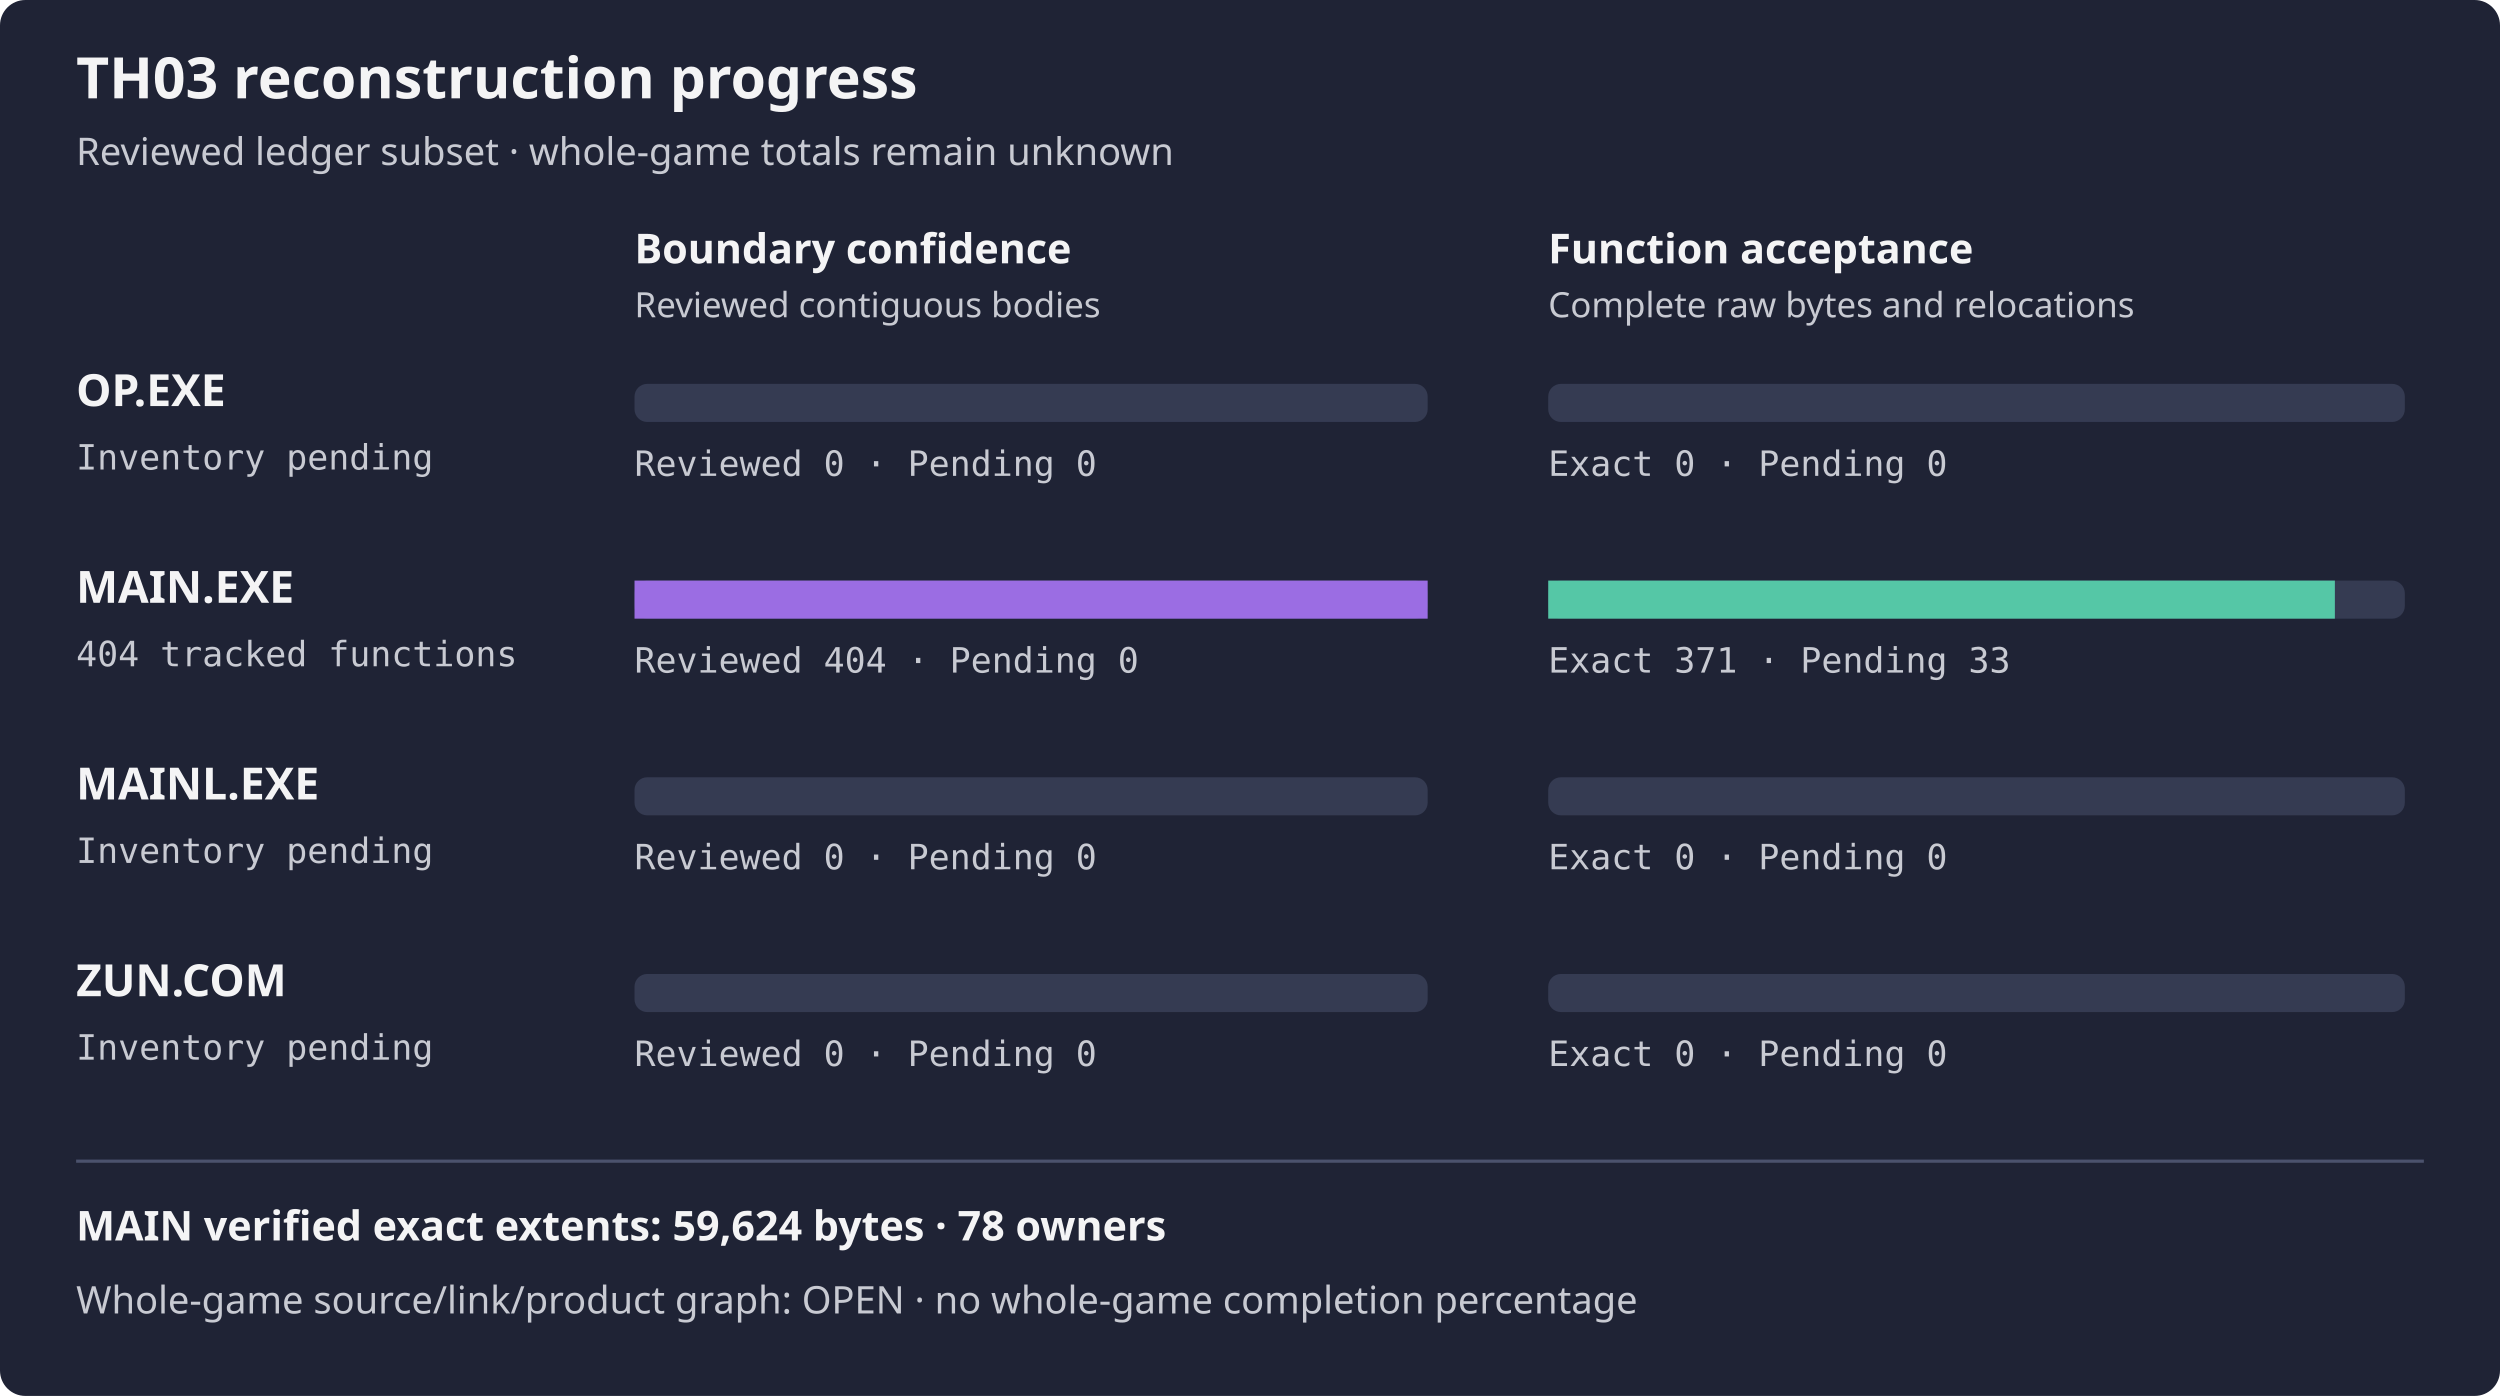
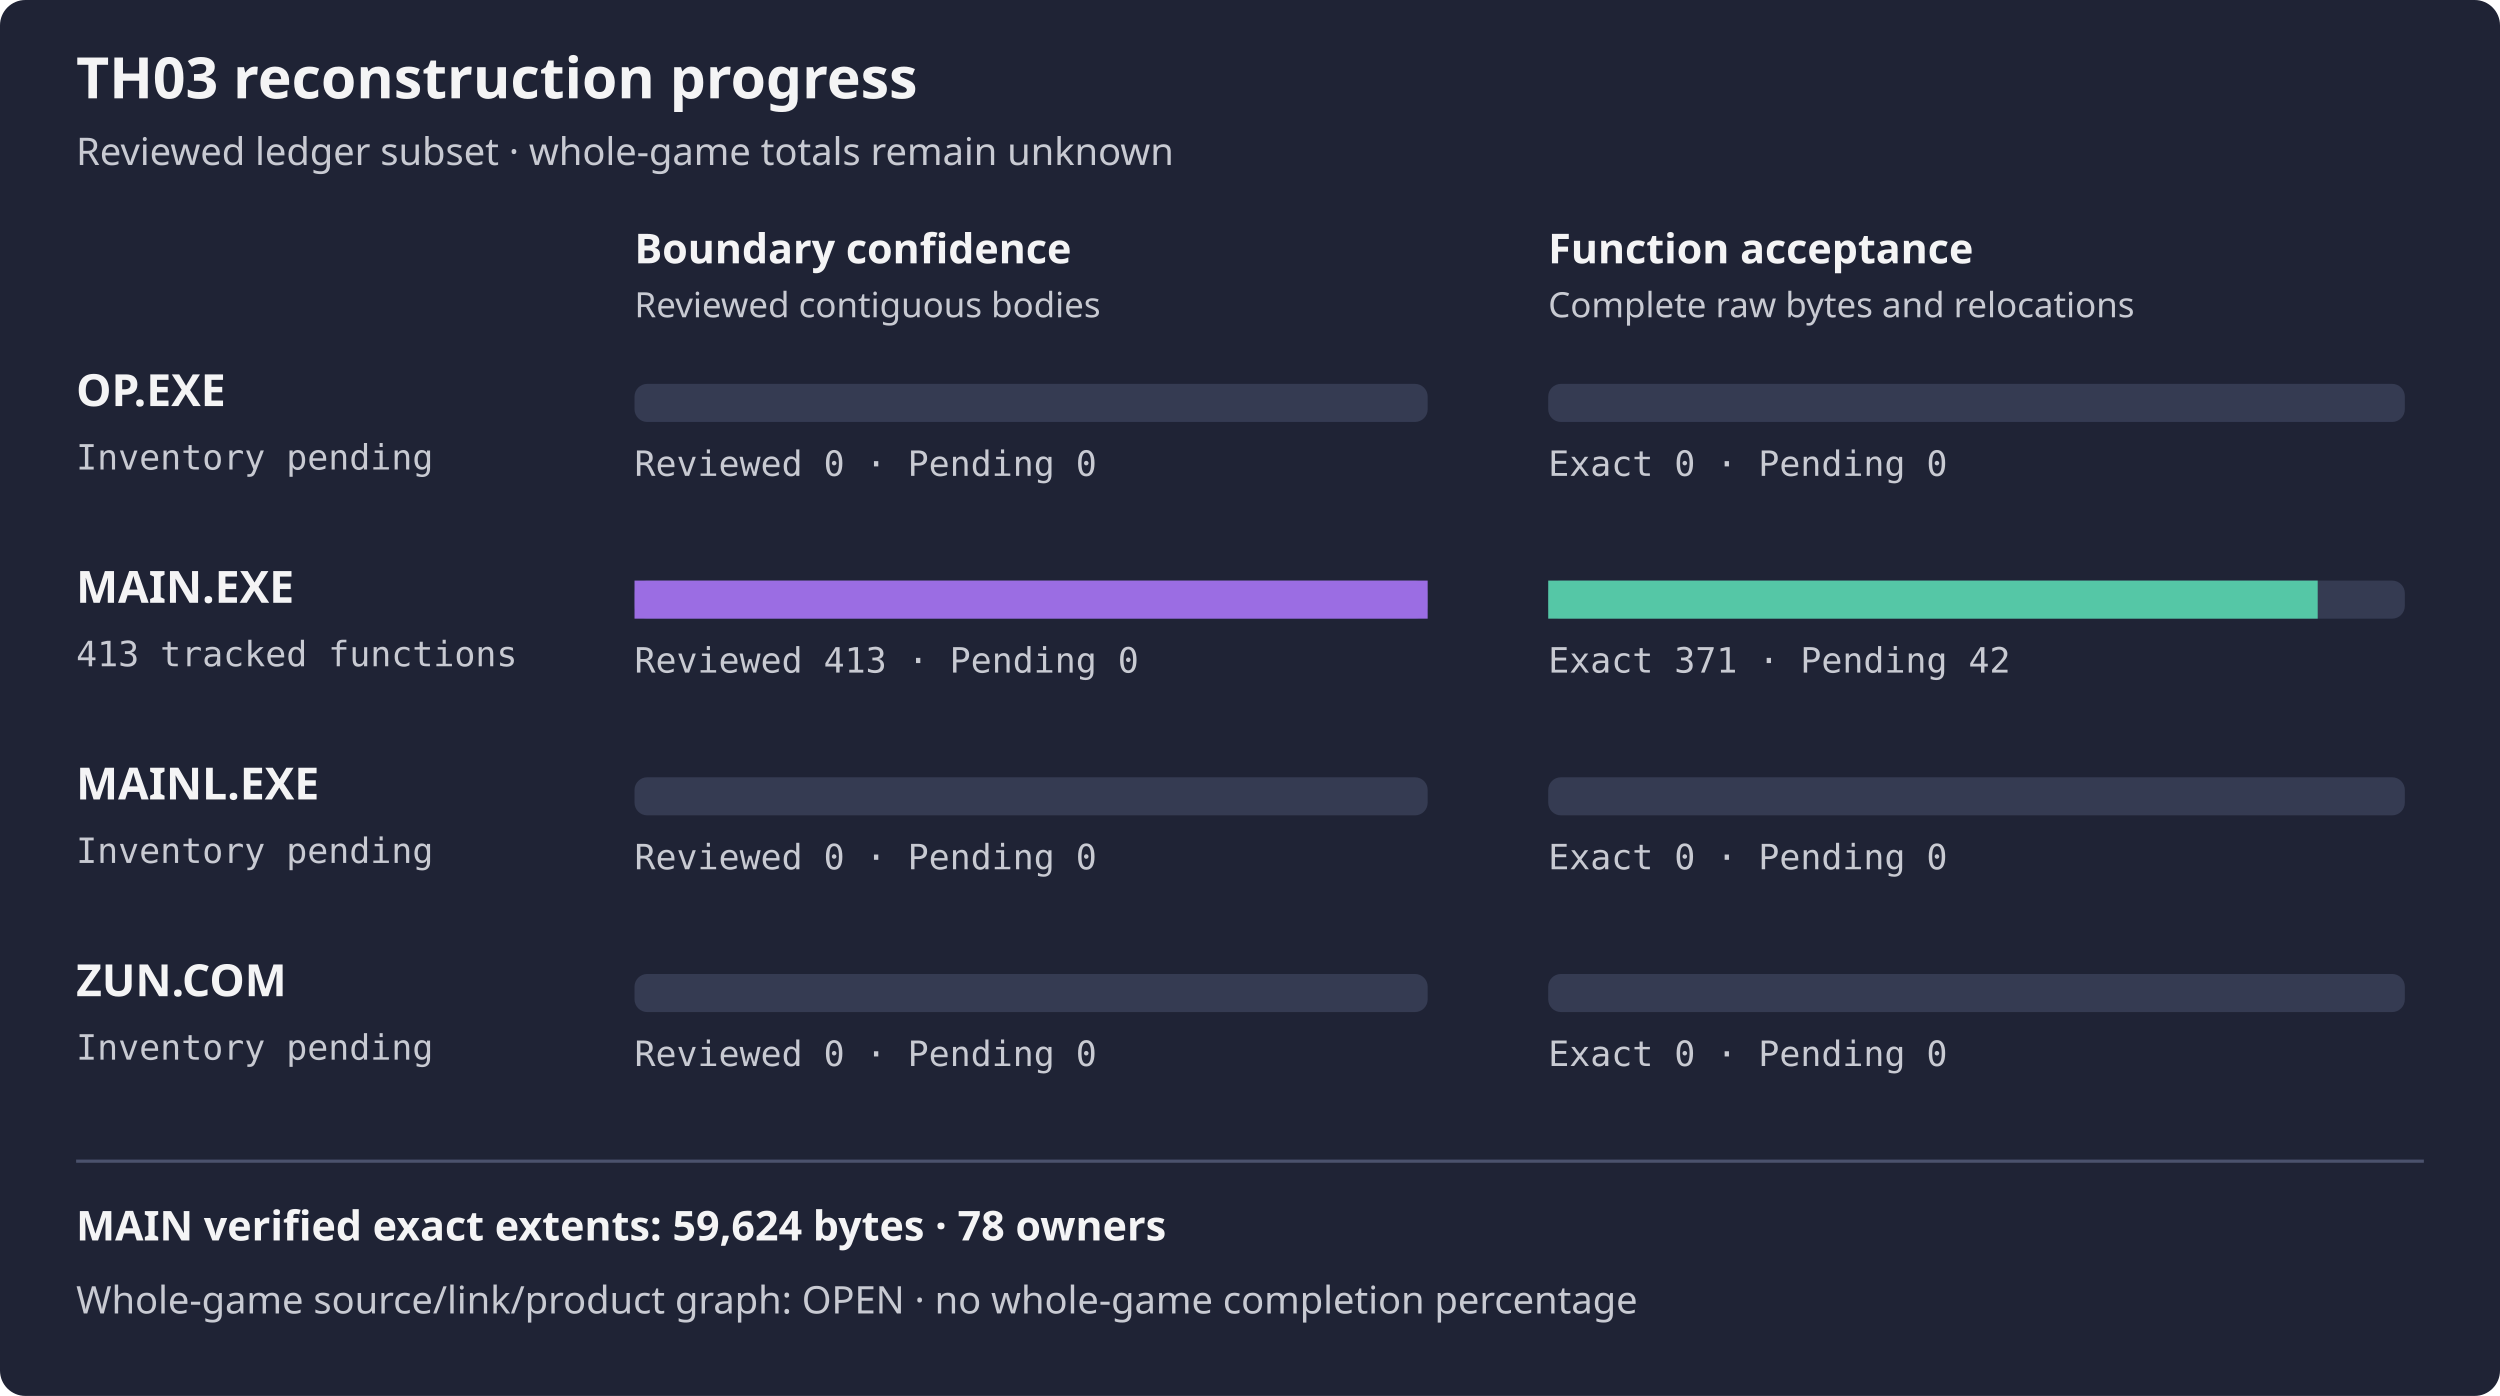
<svg xmlns="http://www.w3.org/2000/svg" width="788" height="440" viewBox="0 0 788 440" role="img" aria-label="TH03 reviewed subset reconstruction progress">
  <rect width="788" height="440" rx="8" fill="#1f2335" />
  <text x="24" y="31" fill="#f4f4f5" font-family="sans-serif" font-size="18" font-weight="600">TH03 reconstruction progress</text>
  <text x="24" y="52" fill="#c8cad2" font-family="sans-serif" font-size="12">Reviewed ledger subset · whole-game totals remain unknown</text>
  <text x="200" y="83" fill="#f4f4f5" font-family="sans-serif" font-size="13" font-weight="600">Boundary confidence</text>
  <text x="488" y="83" fill="#f4f4f5" font-family="sans-serif" font-size="13" font-weight="600">Function acceptance</text>
  <text x="200" y="100" fill="#c8cad2" font-family="sans-serif" font-size="11">Reviewed contiguous bodies</text>
  <text x="488" y="100" fill="#c8cad2" font-family="sans-serif" font-size="11">Complete raw bytes and relocations</text>
  <text x="24" y="128" fill="#f4f4f5" font-family="sans-serif" font-size="14" font-weight="600">OP.EXE</text>
  <text x="24" y="148" fill="#c8cad2" font-family="monospace" font-size="11">Inventory pending</text>
  <rect x="200" y="121" width="250" height="12" rx="4" fill="#353b52" />
  <rect x="488" y="121" width="270" height="12" rx="4" fill="#353b52" />
  <rect x="200" y="121" width="0.00" height="12" fill="#9b6de3" />
  <rect x="488" y="121" width="0.00" height="12" fill="#55c7a6" />
  <text x="200" y="150" fill="#c8cad2" font-family="monospace" font-size="11">Reviewed 0 · Pending 0</text>
  <text x="488" y="150" fill="#c8cad2" font-family="monospace" font-size="11">Exact 0 · Pending 0</text>
  <text x="24" y="190" fill="#f4f4f5" font-family="sans-serif" font-size="14" font-weight="600">MAIN.EXE</text>
-   <text x="24" y="210" fill="#c8cad2" font-family="monospace" font-size="11">404 tracked functions</text>
+   <text x="24" y="210" fill="#c8cad2" font-family="monospace" font-size="11">413 tracked functions</text>
  <rect x="200" y="183" width="250" height="12" rx="4" fill="#353b52" />
  <rect x="488" y="183" width="270" height="12" rx="4" fill="#353b52" />
  <rect x="200" y="183" width="250.00" height="12" fill="#9b6de3" />
-   <rect x="488" y="183" width="247.95" height="12" fill="#55c7a6" />
-   <text x="200" y="212" fill="#c8cad2" font-family="monospace" font-size="11">Reviewed 404 · Pending 0</text>
-   <text x="488" y="212" fill="#c8cad2" font-family="monospace" font-size="11">Exact 371 · Pending 33</text>
+   <rect x="488" y="183" width="242.54" height="12" fill="#55c7a6" />
+   <text x="200" y="212" fill="#c8cad2" font-family="monospace" font-size="11">Reviewed 413 · Pending 0</text>
+   <text x="488" y="212" fill="#c8cad2" font-family="monospace" font-size="11">Exact 371 · Pending 42</text>
  <text x="24" y="252" fill="#f4f4f5" font-family="sans-serif" font-size="14" font-weight="600">MAINL.EXE</text>
  <text x="24" y="272" fill="#c8cad2" font-family="monospace" font-size="11">Inventory pending</text>
  <rect x="200" y="245" width="250" height="12" rx="4" fill="#353b52" />
  <rect x="488" y="245" width="270" height="12" rx="4" fill="#353b52" />
  <rect x="200" y="245" width="0.00" height="12" fill="#9b6de3" />
  <rect x="488" y="245" width="0.00" height="12" fill="#55c7a6" />
  <text x="200" y="274" fill="#c8cad2" font-family="monospace" font-size="11">Reviewed 0 · Pending 0</text>
  <text x="488" y="274" fill="#c8cad2" font-family="monospace" font-size="11">Exact 0 · Pending 0</text>
  <text x="24" y="314" fill="#f4f4f5" font-family="sans-serif" font-size="14" font-weight="600">ZUN.COM</text>
  <text x="24" y="334" fill="#c8cad2" font-family="monospace" font-size="11">Inventory pending</text>
  <rect x="200" y="307" width="250" height="12" rx="4" fill="#353b52" />
  <rect x="488" y="307" width="270" height="12" rx="4" fill="#353b52" />
  <rect x="200" y="307" width="0.00" height="12" fill="#9b6de3" />
  <rect x="488" y="307" width="0.00" height="12" fill="#55c7a6" />
  <text x="200" y="336" fill="#c8cad2" font-family="monospace" font-size="11">Reviewed 0 · Pending 0</text>
  <text x="488" y="336" fill="#c8cad2" font-family="monospace" font-size="11">Exact 0 · Pending 0</text>
  <path d="M24 366 H764" stroke="#4b526d" />
  <text x="24" y="391" fill="#f4f4f5" font-family="sans-serif" font-size="13" font-weight="600">MAIN verified exact extents: 59,624 bytes · 78 owners</text>
  <text x="24" y="414" fill="#c8cad2" font-family="sans-serif" font-size="12">Whole-game source/link/product graph: OPEN · no whole-game completion percentage</text>
</svg>
